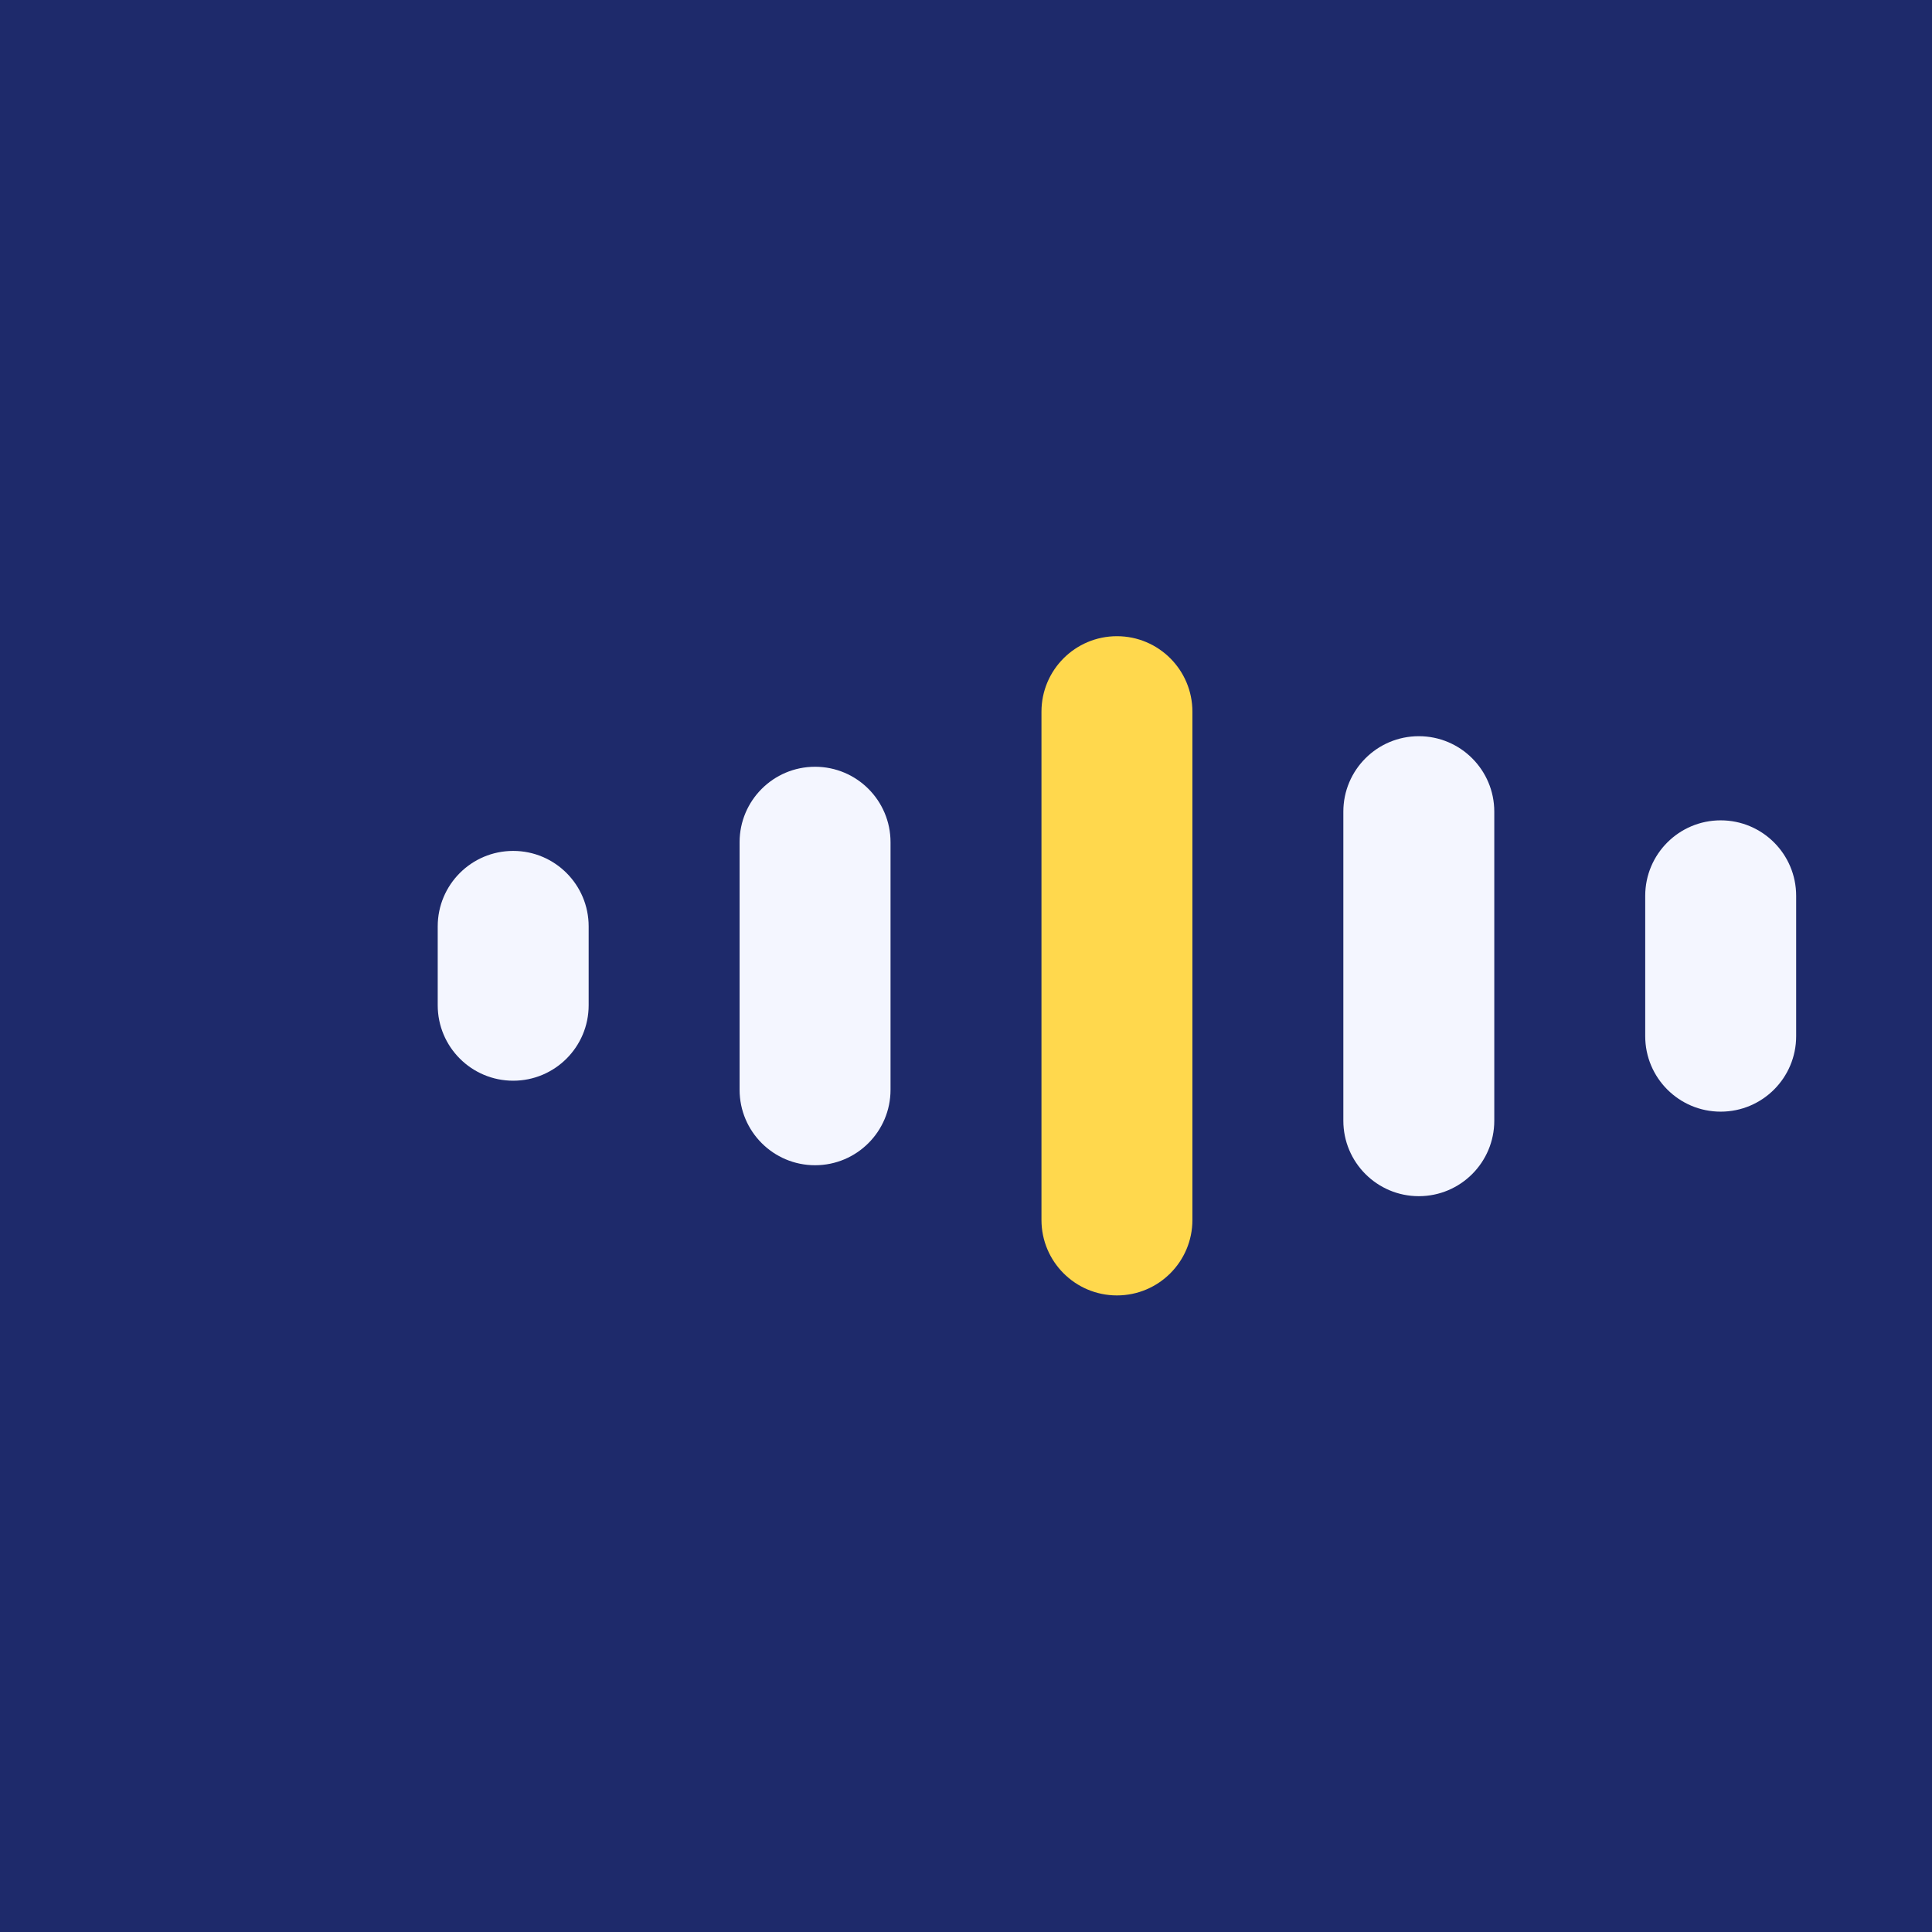
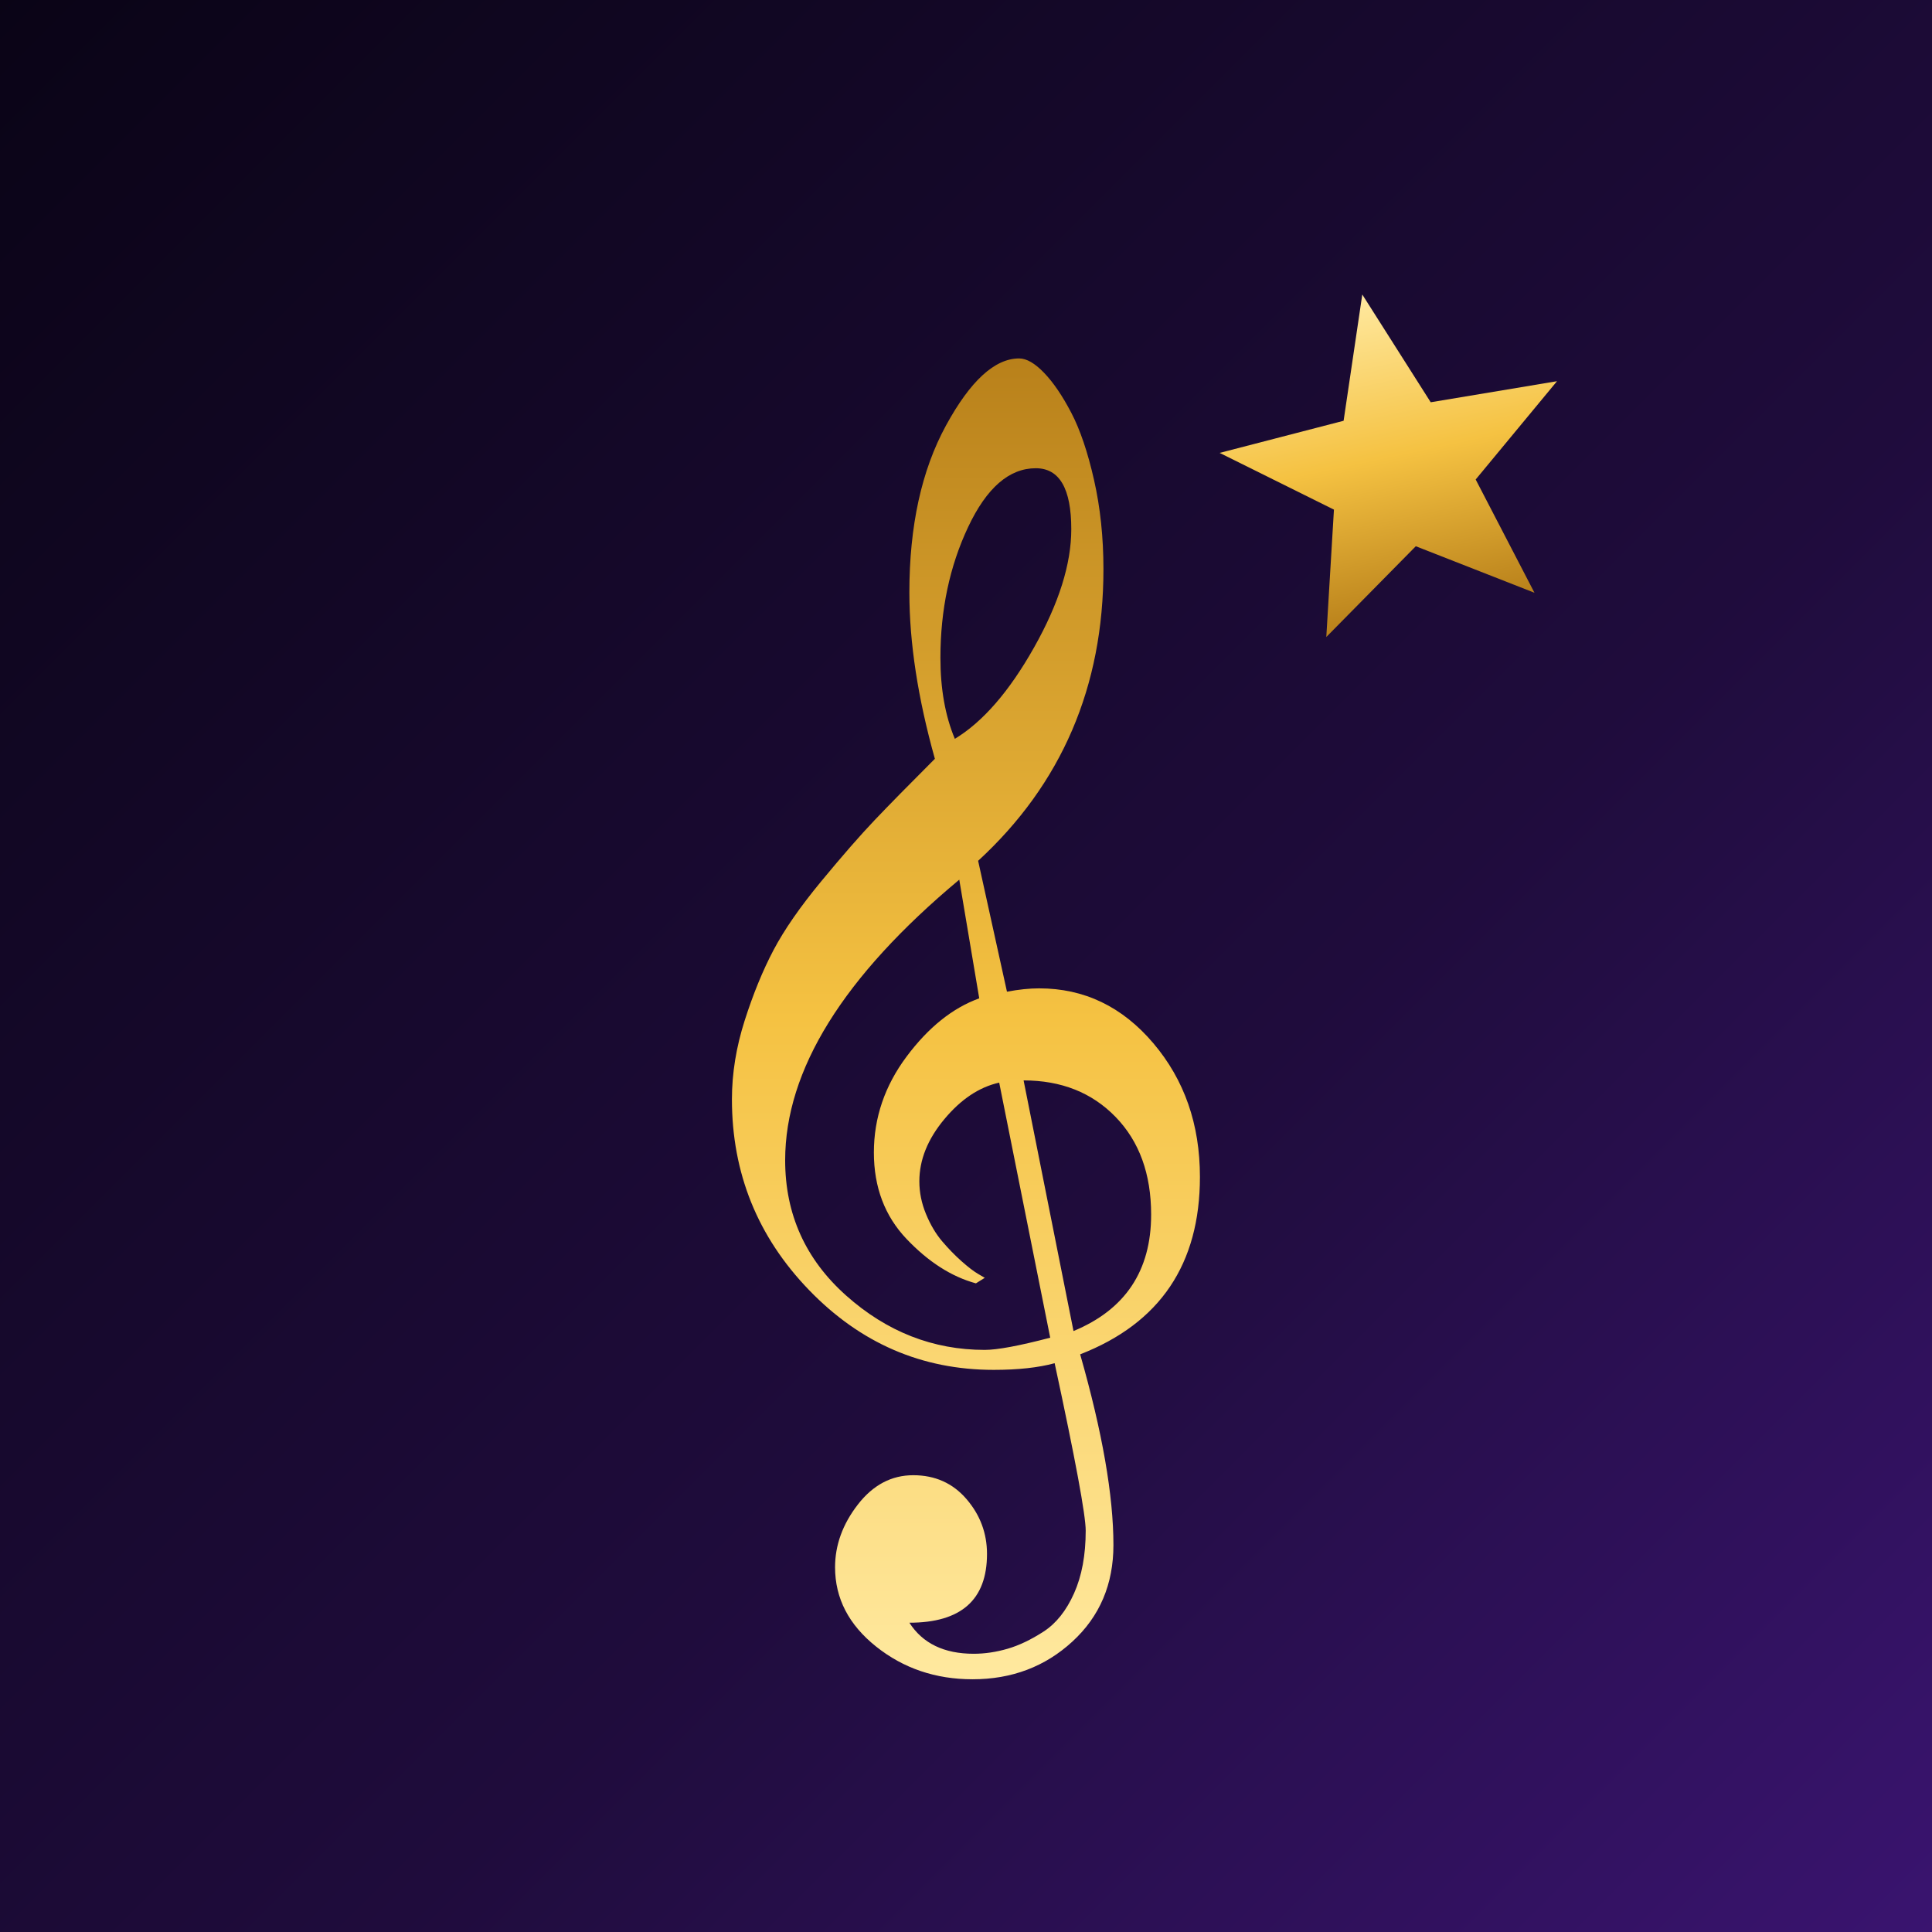
- <svg xmlns="http://www.w3.org/2000/svg" viewBox="0 0 512 512">
-   <rect width="512" height="512" fill="#1E2A6B" />
-   <rect x="116" y="225.5" width="40" height="60.9" rx="20" fill="#F4F6FF" />
-   <rect x="196" y="203.2" width="40" height="105.6" rx="20" fill="#F4F6FF" />
-   <rect x="276" y="168.6" width="40" height="174.7" rx="20" fill="#FFD84D" />
-   <rect x="356" y="195.1" width="40" height="121.9" rx="20" fill="#F4F6FF" />
-   <rect x="436" y="217.4" width="40" height="77.2" rx="20" fill="#F4F6FF" />
+ <svg xmlns="http://www.w3.org/2000/svg" viewBox="0 0 512 512" width="512" height="512">
+   <defs>
+     <linearGradient id="bg" x1="0" y1="0" x2="1" y2="1">
+       <stop offset="0" stop-color="#0A0416" />
+       <stop offset=".6" stop-color="#1F0C3C" />
+       <stop offset="1" stop-color="#3A1470" />
+     </linearGradient>
+     <linearGradient id="g" x1="0" y1="0" x2="0" y2="1">
+       <stop offset="0" stop-color="#FFE9A0" />
+       <stop offset=".5" stop-color="#F5C242" />
+       <stop offset="1" stop-color="#B8801A" />
+     </linearGradient>
+     <filter id="gl" x="-30%" y="-30%" width="160%" height="160%">
+       <feGaussianBlur stdDeviation="10" result="b" />
+       <feMerge>
+         <feMergeNode in="b" />
+         <feMergeNode in="SourceGraphic" />
+       </feMerge>
+     </filter>
+   </defs>
+   <rect width="100%" height="100%" fill="url(#bg)" />
+   <g transform="translate(158.7,359.5) scale(0.2939,-0.2939)" fill="url(#g)">
+     <path d="M434 2Q464 -103 464 -170Q464 -223 427.0 -257.0Q390 -291 337 -291Q287 -291 250.0 -261.5Q213 -232 213 -190Q213 -160 233.5 -133.5Q254 -107 283.5 -107.0Q313 -107 331.5 -128.5Q350 -150 350 -178Q350 -240 280 -240Q298 -268 338 -268Q353 -268 368.5 -263.5Q384 -259 401.0 -248.0Q418 -237 428.5 -213.5Q439 -190 439 -157Q439 -136 411 -6Q389 -12 356 -12Q259 -12 189.5 60.0Q120 132 120 232Q120 267 131.5 303.0Q143 339 157.5 366.5Q172 394 200.5 428.5Q229 463 248.5 483.5Q268 504 303 539Q280 621 280 689Q280 779 313.0 839.5Q346 900 379 900Q389 900 401.5 887.0Q414 874 426.0 851.0Q438 828 446.5 790.5Q455 753 455 710Q455 551 342 447L368 329Q384 332 397 332Q458 332 500.0 282.5Q542 233 542 162Q542 44 434 2ZM426 746Q426 801 394 801Q358 801 333.0 748.0Q308 695 308 630Q308 588 321 557Q359 580 392.5 639.5Q426 699 426 746ZM498 128Q498 183 466.0 216.0Q434 249 383 249L428 23Q498 52 498 128ZM407 17 361 247Q334 241 311.5 214.0Q289 187 289 158Q289 143 295.0 128.5Q301 114 309.5 104.0Q318 94 327.0 86.0Q336 78 342.0 74.5Q348 71 348 71L340 66Q307 75 277.5 106.0Q248 137 248 184Q248 231 277.5 270.5Q307 310 343 323L325 430Q168 299 168 177Q168 104 223.0 55.0Q278 6 348 6Q365 6 407 17Z" />
+   </g>
+   <polygon points="371.0,77.0 382.8,108.7 416.7,110.2 390.2,131.2 399.2,163.8 371.0,145.2 342.8,163.8 351.8,131.2 325.3,110.2 359.2,108.7" fill="url(#g)" transform="rotate(-12 371 125)" />
</svg>
